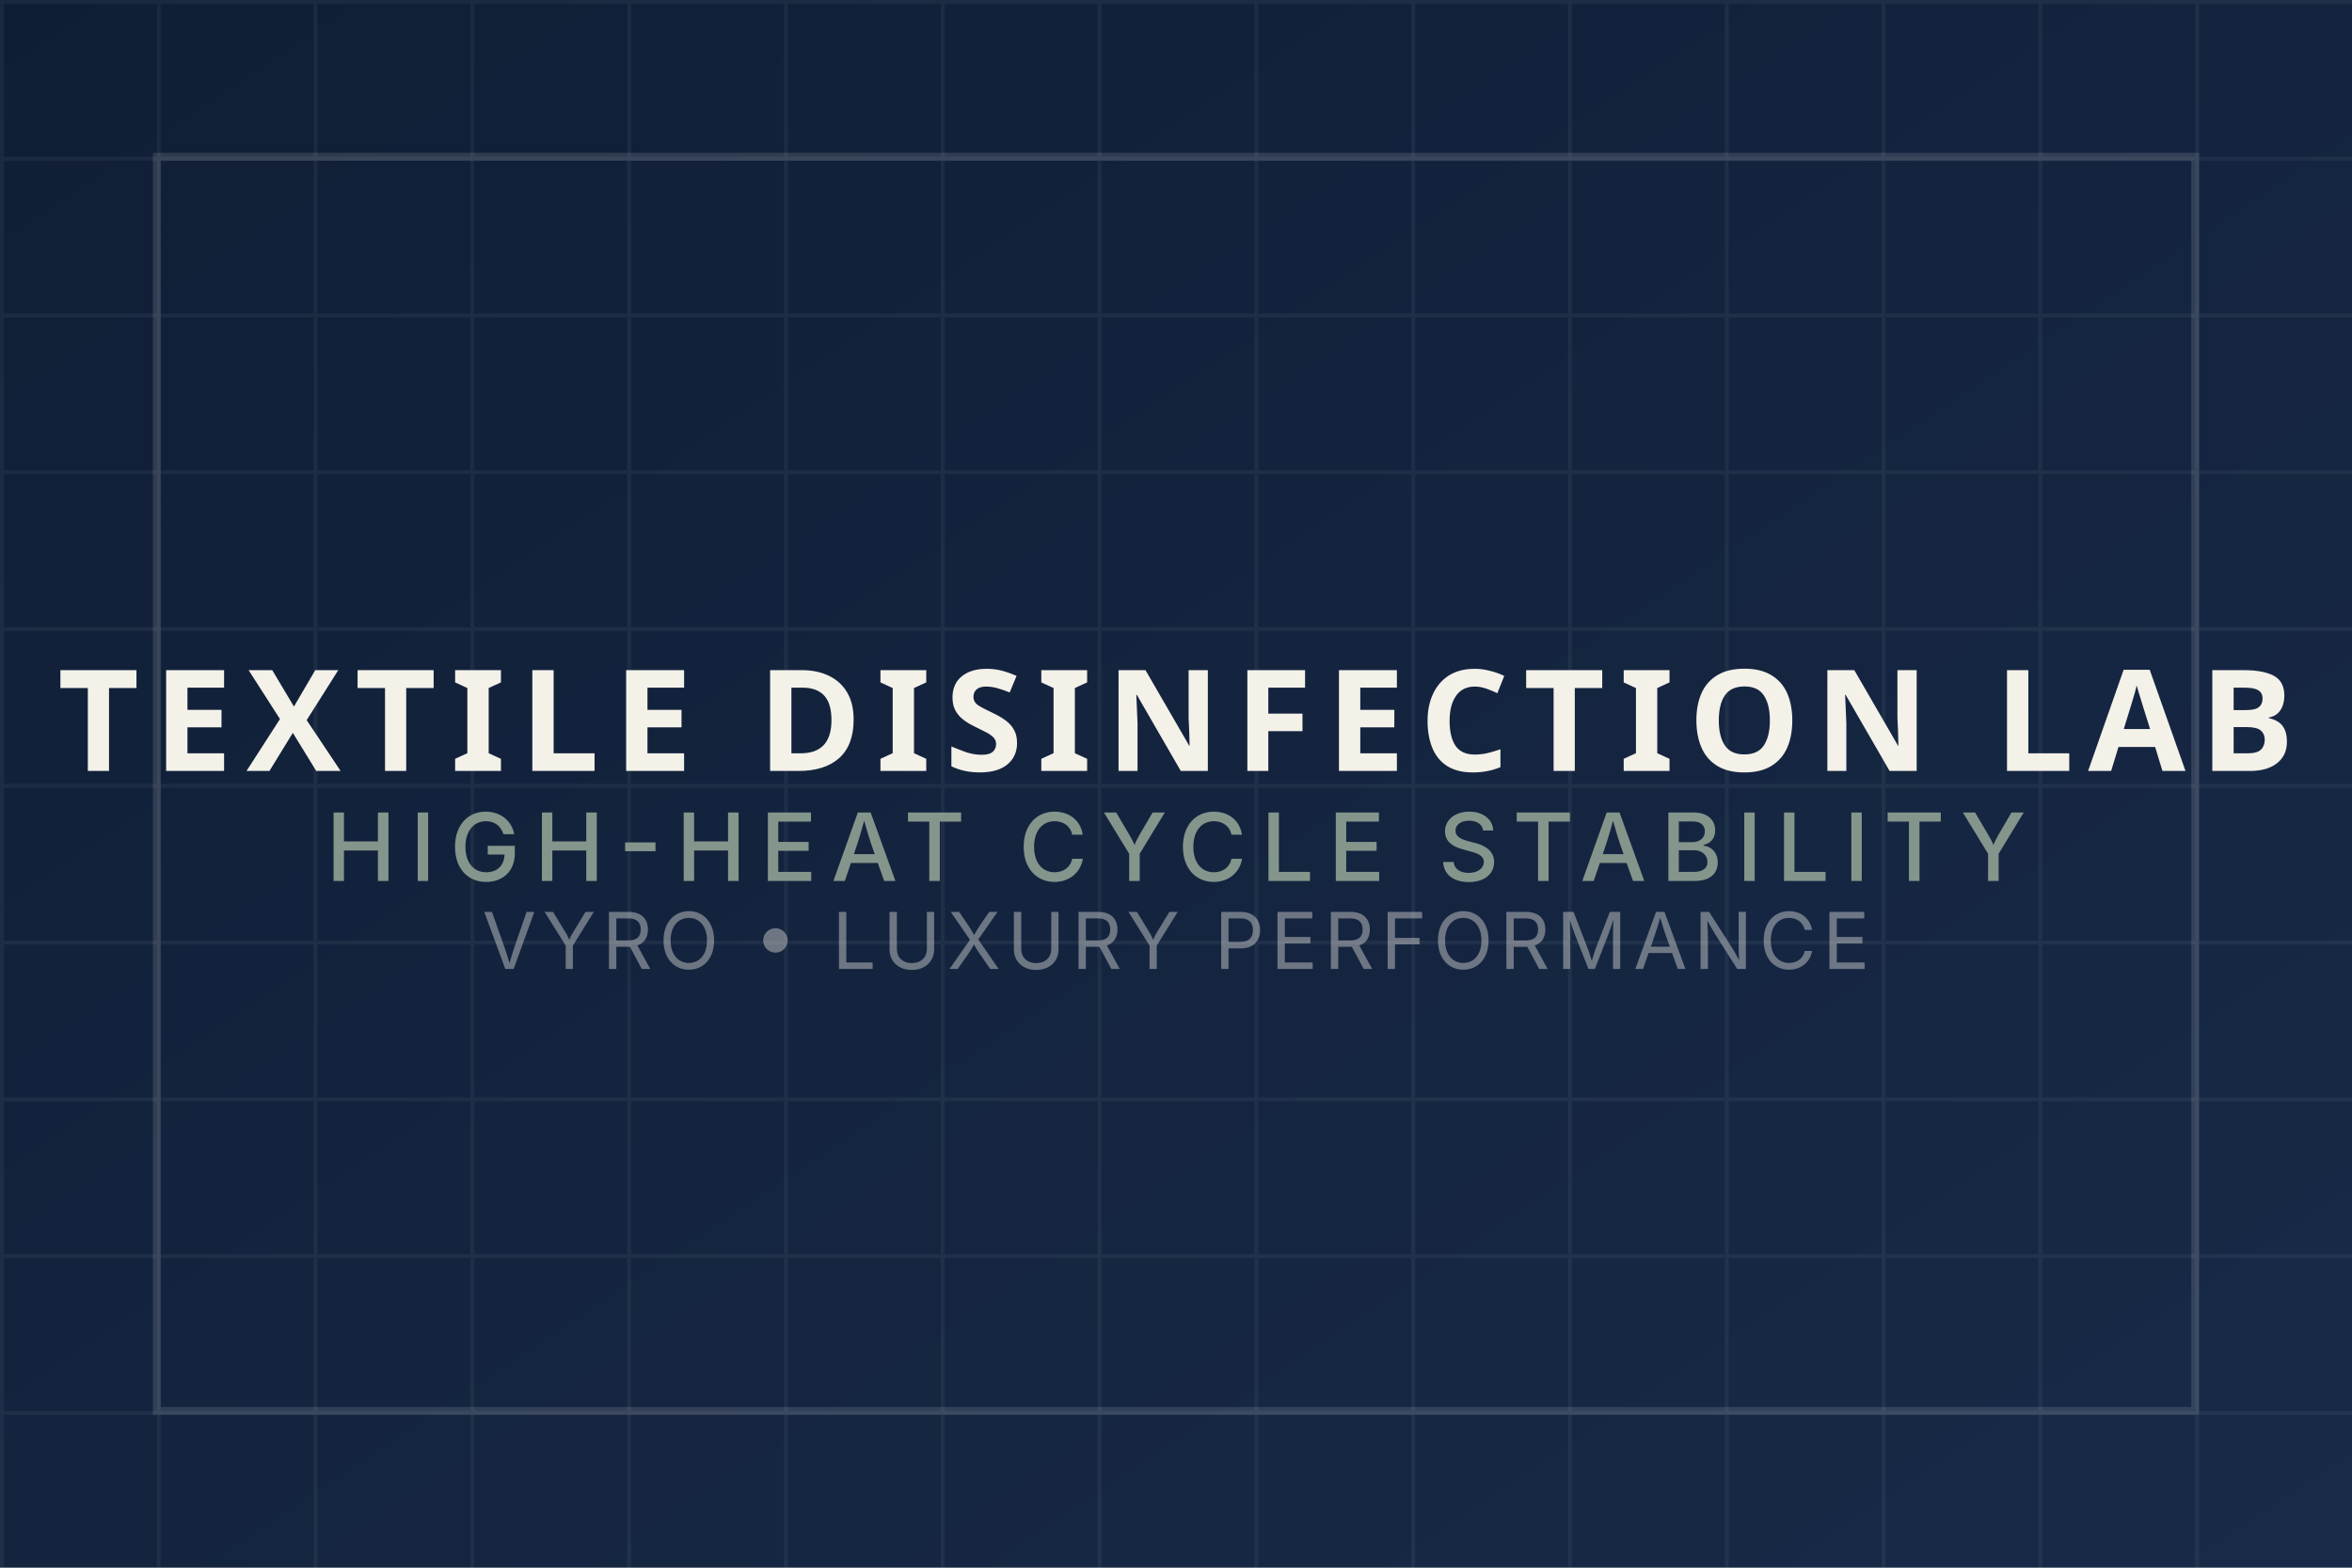
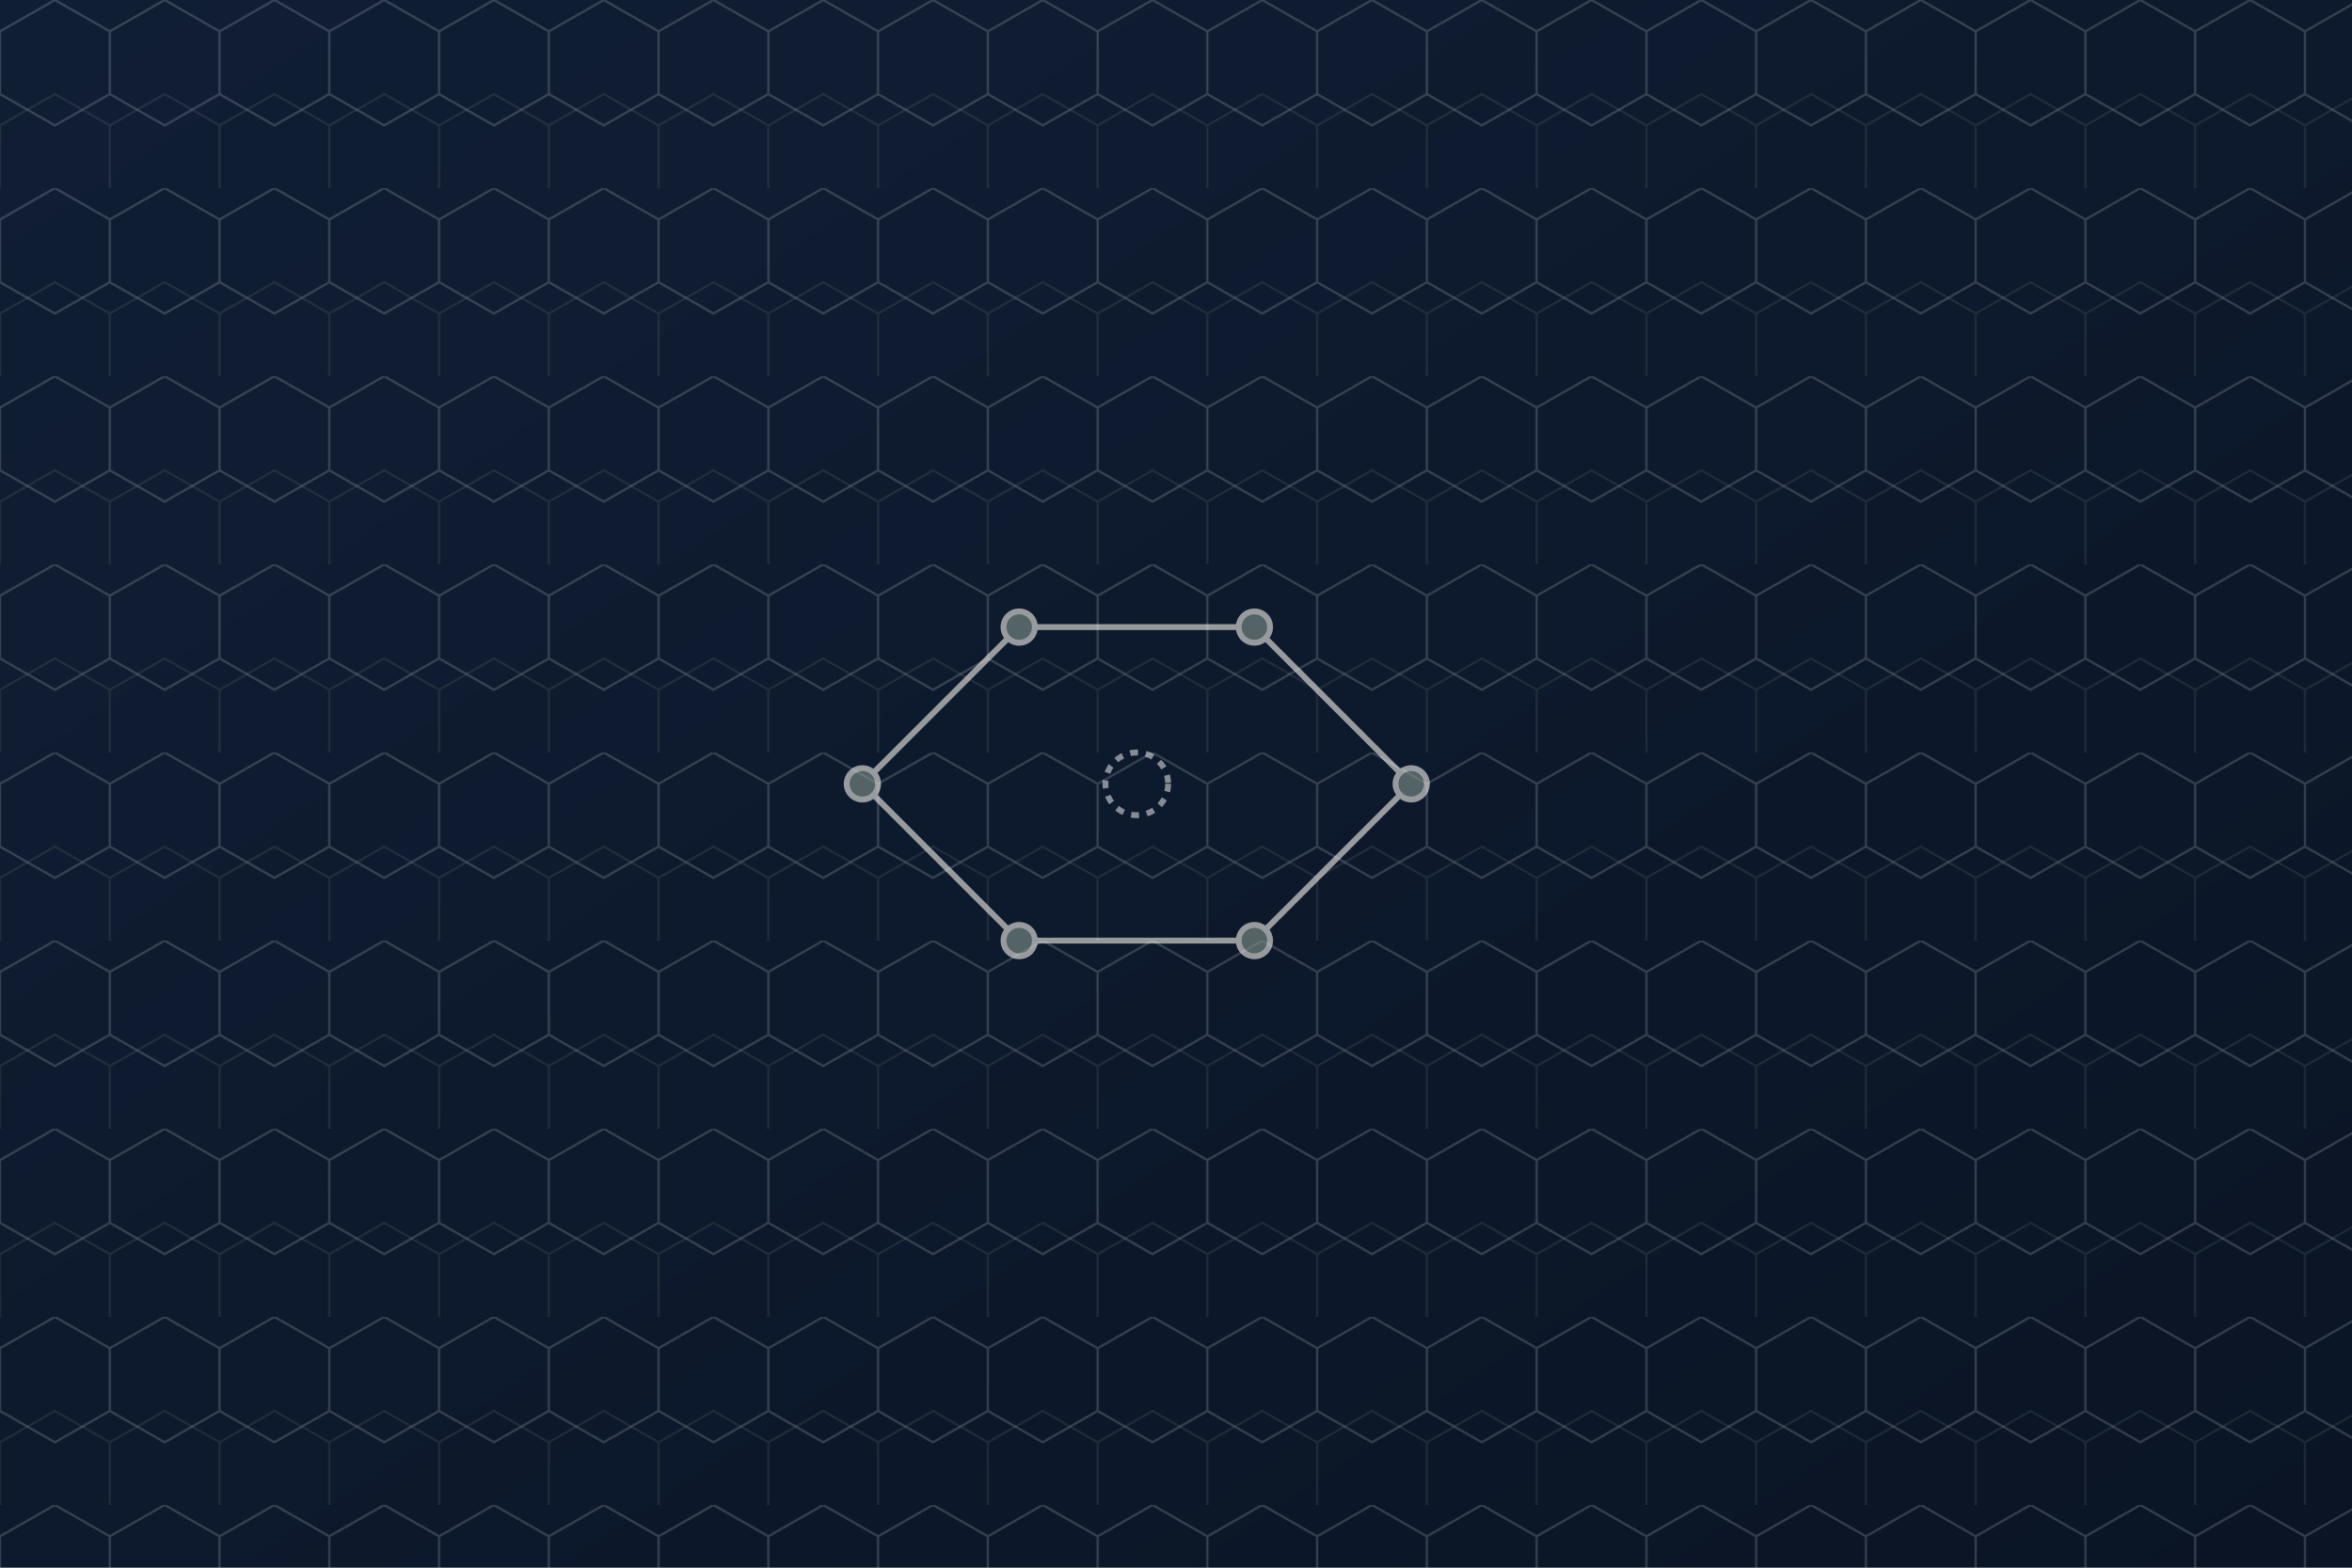
- <svg xmlns="http://www.w3.org/2000/svg" viewBox="0 0 300 200" width="300" height="200">
+ <svg xmlns="http://www.w3.org/2000/svg" viewBox="0 0 600 400" width="600" height="400">
  <defs>
-     <linearGradient id="bg" x1="0" y1="0" x2="1" y2="1">
+     <linearGradient id="sm2-bg" x1="0" y1="0" x2="1" y2="1">
      <stop offset="0%" stop-color="#101E35" />
-       <stop offset="100%" stop-color="#182a48" />
+       <stop offset="100%" stop-color="#0a1424" />
    </linearGradient>
-     <pattern id="grid" width="20" height="20" patternUnits="userSpaceOnUse">
-       <path d="M 20 0 L 0 0 0 20" fill="none" stroke="rgba(213,217,223,0.06)" stroke-width="1" />
+     <pattern id="hex-grid" width="28" height="48" patternUnits="userSpaceOnUse">
+       <path d="M 14 0 L 28 8 L 28 24 L 14 32 L 0 24 L 0 8 Z" fill="none" stroke="#D5D9DF" stroke-width="0.6" opacity="0.2" />
+       <path d="M 14 24 L 28 32 L 28 48 L 14 56 L 0 48 L 0 32 Z" fill="none" stroke="#84958C" stroke-width="0.6" opacity="0.15" />
    </pattern>
  </defs>
-   <rect width="100%" height="100%" fill="url(#bg)" />
-   <rect width="100%" height="100%" fill="url(#grid)" />
-   <rect x="20" y="20" width="260" height="160" fill="none" stroke="rgba(213,217,223,0.15)" stroke-width="1" />
-   <text x="50%" y="46%" dominant-baseline="middle" text-anchor="middle" fill="#F4F1E9" font-family="'Manrope', sans-serif" font-size="18" font-weight="800" letter-spacing="0.1em" text-transform="uppercase">TEXTILE DISINFECTION LAB</text>
-   <text x="50%" y="54%" dominant-baseline="middle" text-anchor="middle" fill="#84958C" font-family="'Inter', sans-serif" font-size="12" font-weight="500" letter-spacing="0.15em" text-transform="uppercase">HIGH-HEAT CYCLE STABILITY</text>
-   <text x="50%" y="60%" dominant-baseline="middle" text-anchor="middle" fill="rgba(244,241,233,0.4)" font-family="'Inter', sans-serif" font-size="10" letter-spacing="0.08em">VYRO • LUXURY PERFORMANCE</text>
+   <rect width="600" height="400" fill="url(#sm2-bg)" />
+   <rect width="600" height="400" fill="url(#hex-grid)" />
+   <g fill="none" stroke="#F4F1E9" stroke-width="1.5" opacity="0.6">
+     <path d="M 220 200 L 260 160 L 320 160 L 360 200 L 320 240 L 260 240 Z" />
+     <circle cx="260" cy="160" r="4" fill="#84958C" />
+     <circle cx="320" cy="160" r="4" fill="#84958C" />
+     <circle cx="360" cy="200" r="4" fill="#84958C" />
+     <circle cx="320" cy="240" r="4" fill="#84958C" />
+     <circle cx="260" cy="240" r="4" fill="#84958C" />
+     <circle cx="220" cy="200" r="4" fill="#84958C" />
+     <circle cx="290" cy="200" r="8" stroke="#D5D9DF" stroke-dasharray="2 2" />
+   </g>
</svg>
